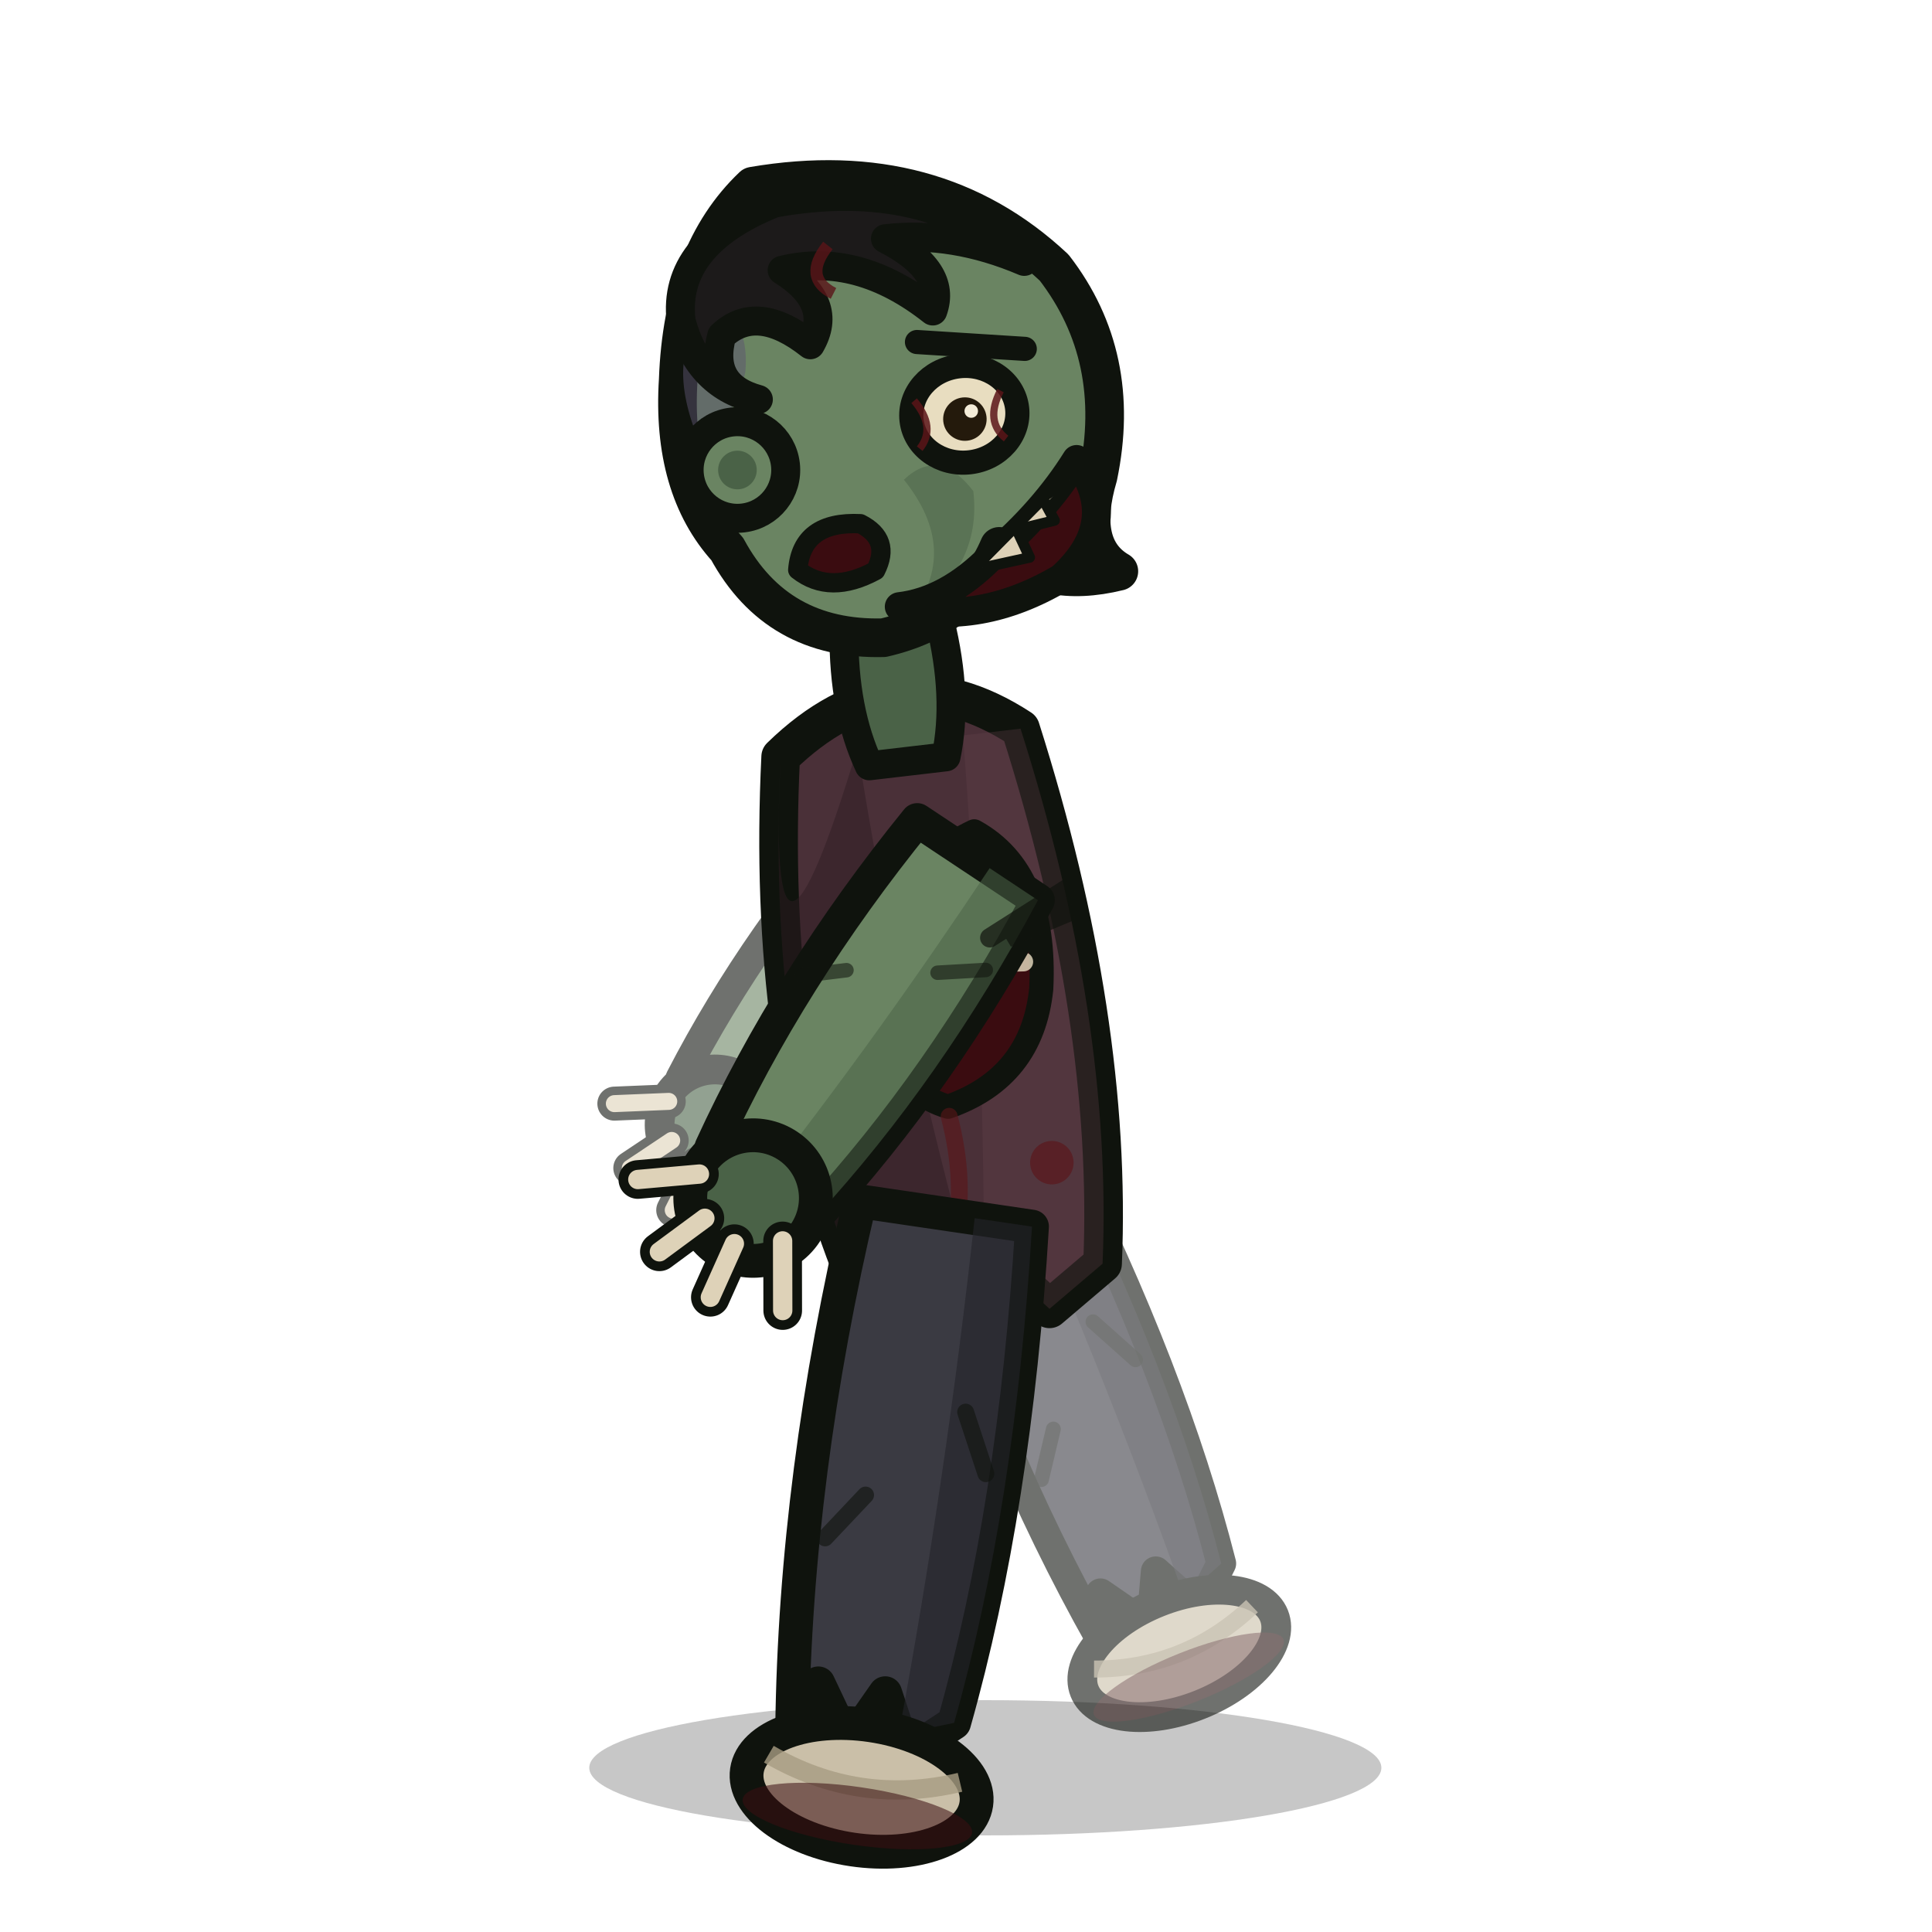
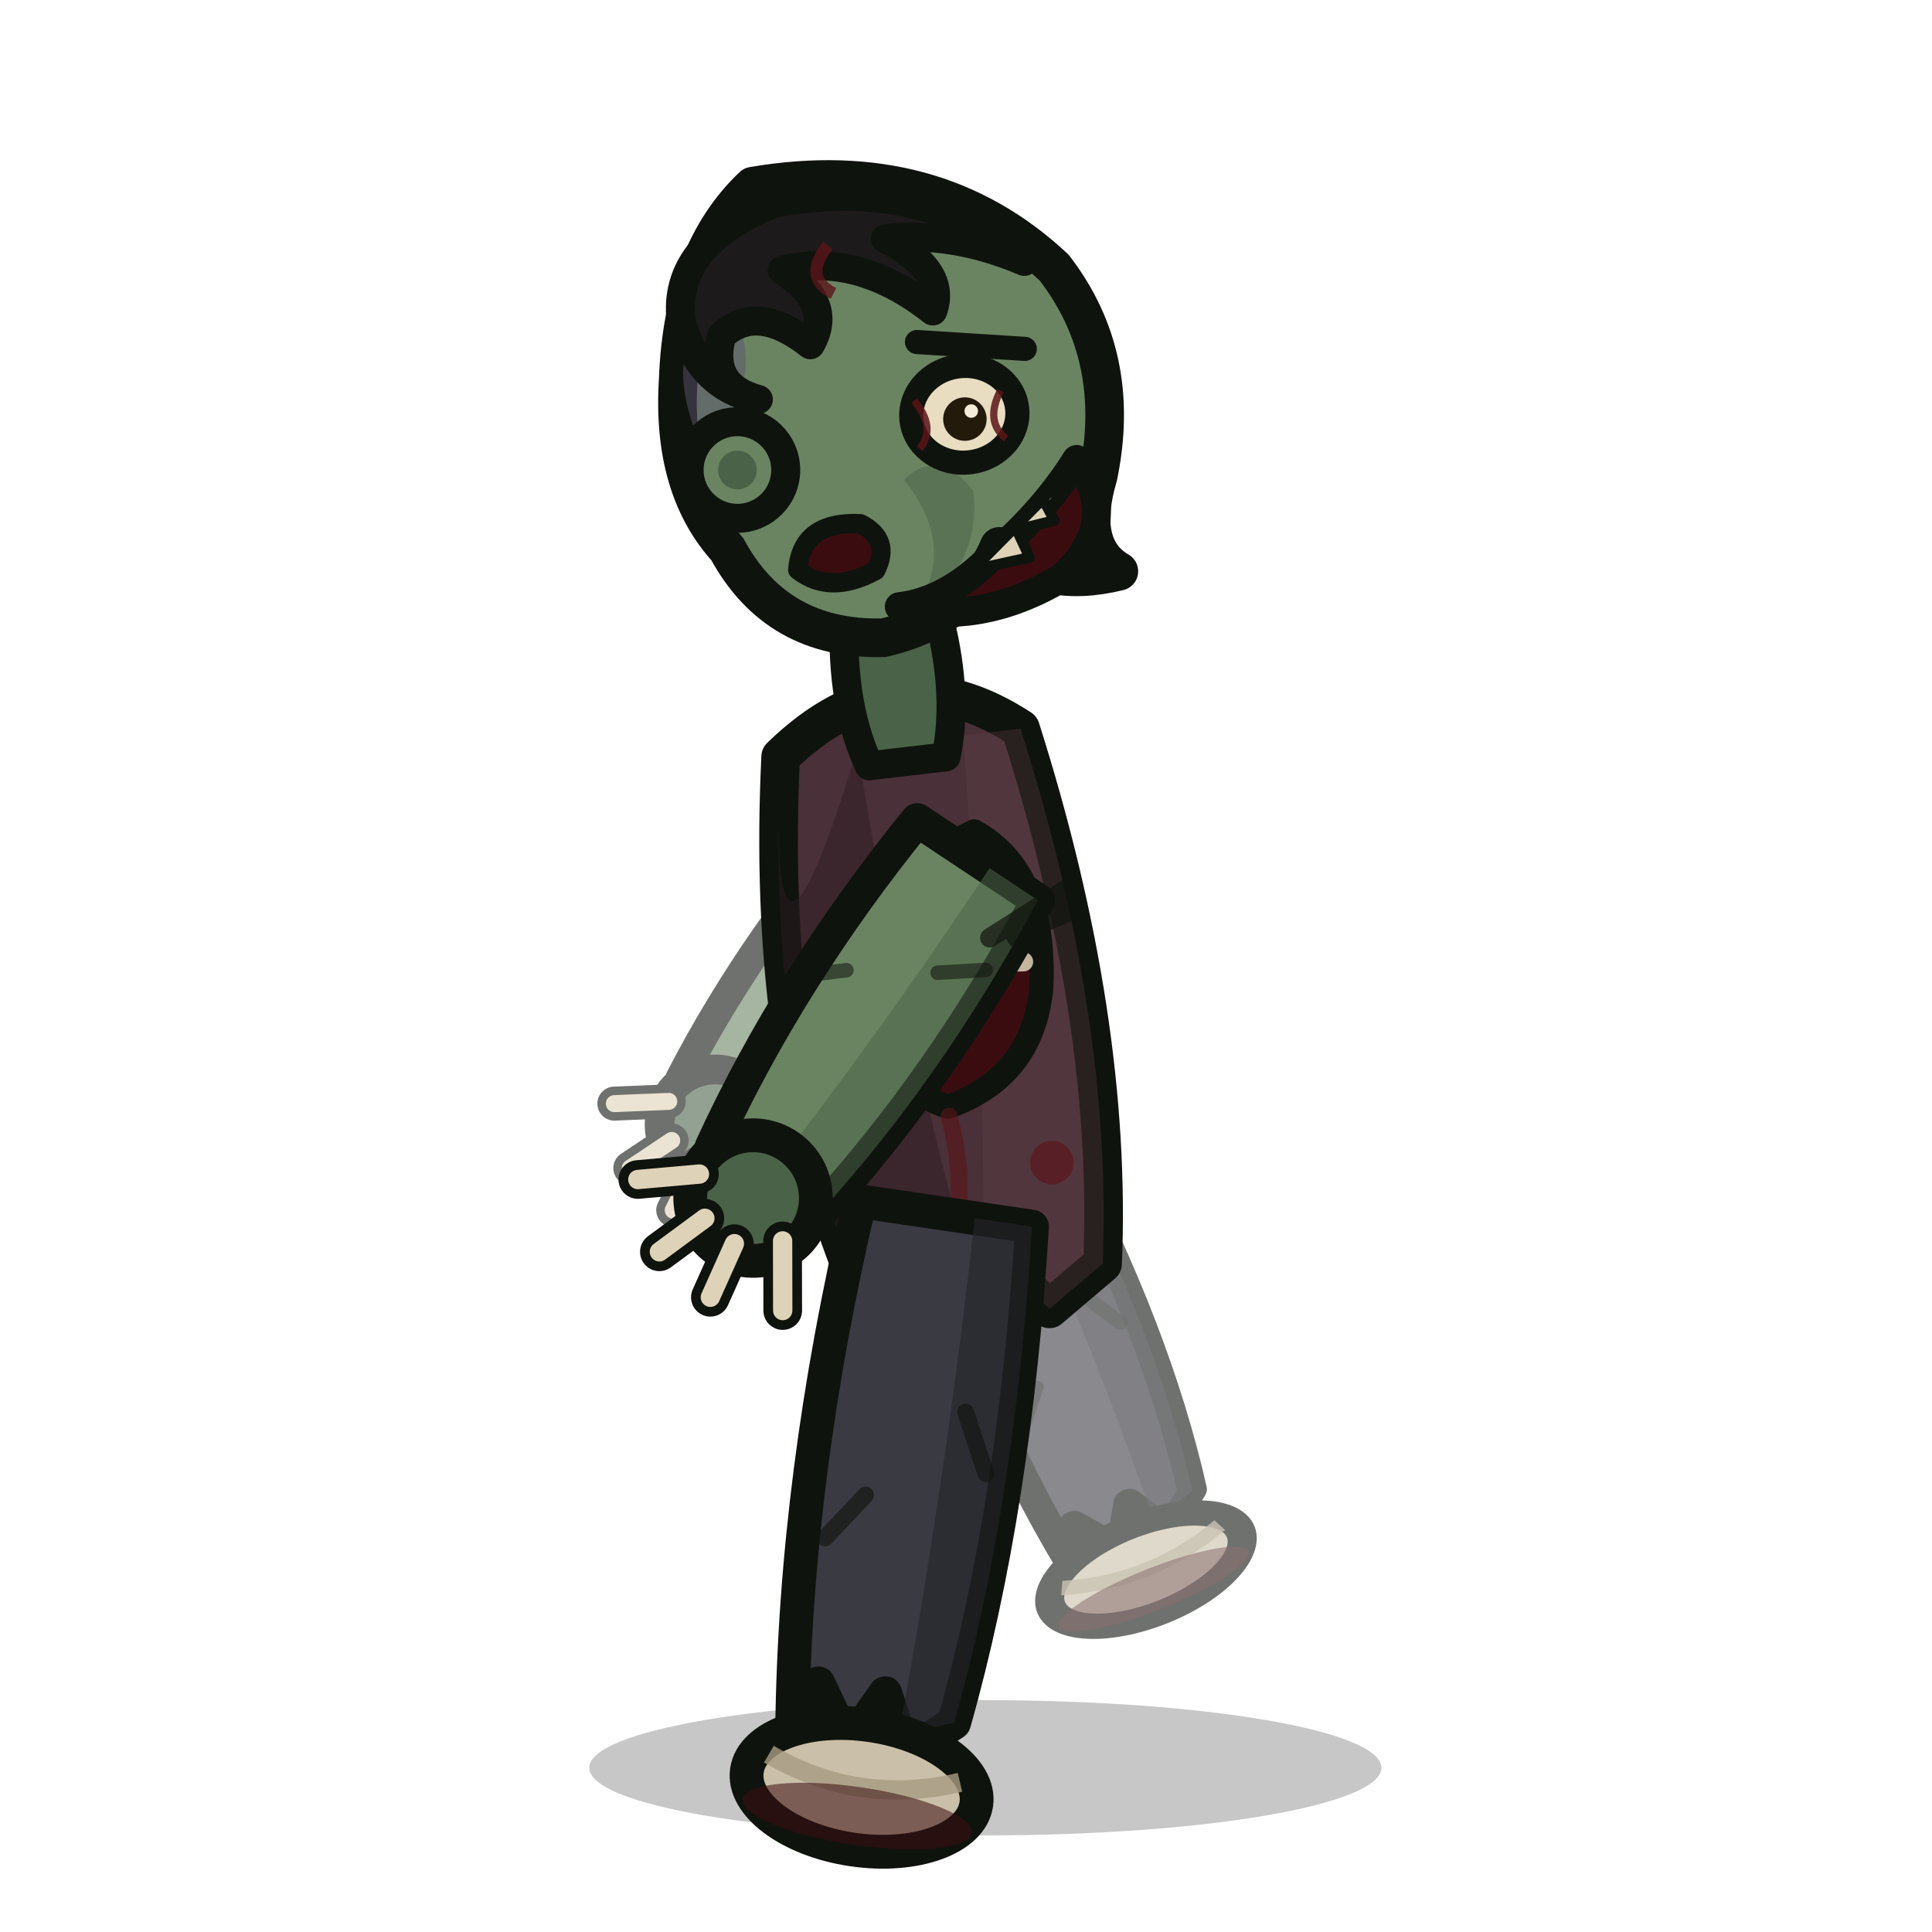
<svg xmlns="http://www.w3.org/2000/svg" id="art" viewBox="0 0 400 400">
  <g transform="translate(400,0) scale(-1,1)">
    <ellipse cx="196" cy="366" rx="82" ry="14" fill="#000000" opacity="0.22" />
    <g transform="translate(0,0.92) rotate(6.67 200 260)">
-       <g transform="translate(193,244) rotate(15.04299) scale(0.88)" opacity="0.6">
+       <g transform="translate(193,244) rotate(15.04299) scale(0.88,0.724416)" opacity="0.6">
        <path d="M -18,0 Q -23,58 -17,104 L -8,112 L -2,100 L 4,112 L 12,100 L 16,110 Q 23,58 18,0 Z" fill="#3a3a42" stroke="#0f130d" stroke-width="7" stroke-linejoin="round" />
        <path d="M -18,0 Q -23,58 -17,104 L -6,108 Q -8,54 -6,0 Z" fill="#232329" opacity="0.6" />
        <path d="M -10,40 L -16,52 M 8,60 L 15,70" stroke="#0f130d" stroke-width="3.5" stroke-linecap="round" opacity="0.6" />
        <ellipse cx="0" cy="120" rx="24" ry="13" fill="#cabfa8" stroke="#0f130d" stroke-width="7" />
        <path d="M -20,116 Q 0,124 20,116" fill="none" stroke="#a89c82" stroke-width="4" opacity="0.8" />
        <ellipse cx="0" cy="126" rx="24" ry="6" fill="#3a0c10" opacity="0.55" />
      </g>
      <g transform="translate(198,172) rotate(-42.96393) scale(0.88)" opacity="0.6">
        <path d="M -15,0 Q -19,42 -13,80 L 13,80 Q 19,42 15,0 Z" fill="#6a8462" stroke="#0f130d" stroke-width="7" stroke-linejoin="round" />
        <path d="M -15,0 Q -19,42 -13,80 L 0,80 Q -3,42 -3,0 Z" fill="#4a6247" opacity="0.55" />
        <path d="M -14,18 L -6,24 M 10,34 L 17,40" stroke="#0f130d" stroke-width="3" stroke-linecap="round" opacity="0.55" />
        <path d="M -15,4 L -22,-2 L -14,10 L -19,-6 L -11,12" fill="none" stroke="#0f130d" stroke-width="4" stroke-linecap="round" opacity="0.7" />
        <g transform="translate(0,84)">
          <circle cx="0" cy="0" r="13" fill="#4a6247" stroke="#0f130d" stroke-width="7" />
          <path d="M -10,4 L -18,16 M -2,10 L -4,22 M 6,9 L 10,20 M 12,2 L 22,10" fill="none" stroke="#0f130d" stroke-width="8" stroke-linecap="round" />
          <path d="M -10,4 L -18,16 M -2,10 L -4,22 M 6,9 L 10,20 M 12,2 L 22,10" fill="none" stroke="#ded2b8" stroke-width="4" stroke-linecap="round" />
        </g>
      </g>
      <path d="M 176,152 Q 164,214 172,264 L 184,272 L 196,258 L 210,270 L 224,258              Q 236,212 226,152 Q 200,132 176,152 Z" fill="#4a3038" stroke="#0f130d" stroke-width="8" stroke-linejoin="round" />
      <path d="M 176,152 Q 164,214 172,264 L 184,272 L 196,258 Q 190,204 188,152 Z" fill="#66424c" opacity="0.3" />
      <path d="M 210,152 Q 236,212 226,152 L 226,152 Q 236,212 224,258 L 210,270 L 200,258              Q 208,204 210,152 Z" fill="#2e1c22" opacity="0.5" />
      <path d="M 188,172 Q 174,182 178,206 Q 182,224 200,228 Q 214,222 210,200 Q 206,178 188,172 Z" fill="#3a0c10" stroke="#0f130d" stroke-width="5" stroke-linejoin="round" />
      <path d="M 182,188 L 202,184 M 181,200 L 203,198" fill="none" stroke="#ded2b8" stroke-width="4" stroke-linecap="round" opacity="0.85" />
      <circle cx="180" cy="242" r="4.5" fill="#5a1418" opacity="0.65" />
      <path d="M 200,230 Q 198,244 202,256" stroke="#5a1418" stroke-width="3.5" fill="none" opacity="0.6" stroke-linecap="round" />
      <path d="M 190,128 Q 188,144 192,156 L 208,156 Q 212,144 210,128 Z" fill="#4a6247" stroke="#0f130d" stroke-width="6" stroke-linejoin="round" />
      <g transform="translate(198,88)">
        <path d="M 20,-54 Q -18,-56 -40,-30 Q -52,-10 -44,14 Q -38,28 -46,34                Q -30,36 -22,26 Q -14,40 4,42 Q 26,40 34,20 Q 44,6 40,-16 Q 36,-42 20,-54 Z" fill="#6a8462" stroke="#0f130d" stroke-width="8" stroke-linejoin="round" />
        <path d="M -4,10 Q -14,26 -2,38 Q -18,30 -18,14 Q -12,4 -4,10 Z" fill="#4a6247" opacity="0.5" />
        <path d="M 30,-30 Q 42,-24 38,-6 Q 30,-4 26,-16 Q 24,-26 30,-30 Z" fill="#5c5470" opacity="0.5" />
        <circle cx="30" cy="4" r="10" fill="#6a8462" stroke="#0f130d" stroke-width="6" />
        <circle cx="30" cy="4" r="4" fill="#4a6247" />
        <path d="M 16,-50 Q -16,-52 -34,-32 Q -20,-40 -6,-40 Q -18,-32 -14,-24                Q 0,-38 16,-36 Q 6,-28 12,-20 Q 22,-30 30,-24 Q 34,-14 24,-10                Q 36,-14 38,-28 Q 38,-44 16,-50 Z" fill="#1c1a1a" stroke="#0f130d" stroke-width="6" stroke-linejoin="round" />
        <path d="M 6,-40 Q 12,-34 6,-30" fill="none" stroke="#5a1418" stroke-width="2.5" opacity="0.8" />
        <path d="M -32,-14 L -10,-18" stroke="#0f130d" stroke-width="5" stroke-linecap="round" />
        <ellipse cx="-18" cy="-2" rx="11" ry="10" fill="#e8ddc0" stroke="#0f130d" stroke-width="5" />
        <path d="M -26,-6 Q -22,0 -26,4 M -8,-6 Q -12,0 -8,4" fill="none" stroke="#5a1418" stroke-width="1.5" opacity="0.85" />
        <circle cx="-18" cy="-1" r="4.5" fill="#241a0c" />
        <circle cx="-19.5" cy="-2.5" r="1.4" fill="#f4ecd8" />
        <path d="M -40,10 Q -48,24 -34,34 Q -16,42 0,36 Q -10,36 -20,28 Q -32,20 -40,10 Z" fill="#3a0c10" stroke="#0f130d" stroke-width="6" stroke-linejoin="round" />
        <path d="M -38,14 L -32,17 L -34,22 L -26,23 L -28,29 L -18,30" fill="#ded2b8" stroke="#0f130d" stroke-width="2.2" stroke-linejoin="round" />
        <path d="M 6,18 Q 18,16 20,26 Q 14,32 4,28 Q 0,22 6,18 Z" fill="#3a0c10" stroke="#0f130d" stroke-width="4" stroke-linejoin="round" />
      </g>
-       <g transform="translate(203,250) rotate(-15.04299) scale(1.0)" opacity="1.0">
+       <g transform="translate(203,250) rotate(-15.04299) scale(1.0,1.0)" opacity="1.0">
        <path d="M -18,0 Q -23,58 -17,104 L -8,112 L -2,100 L 4,112 L 12,100 L 16,110 Q 23,58 18,0 Z" fill="#3a3a42" stroke="#0f130d" stroke-width="7" stroke-linejoin="round" />
        <path d="M -18,0 Q -23,58 -17,104 L -6,108 Q -8,54 -6,0 Z" fill="#232329" opacity="0.6" />
        <path d="M -10,40 L -16,52 M 8,60 L 15,70" stroke="#0f130d" stroke-width="3.5" stroke-linecap="round" opacity="0.6" />
        <ellipse cx="0" cy="120" rx="24" ry="13" fill="#cabfa8" stroke="#0f130d" stroke-width="7" />
        <path d="M -20,116 Q 0,124 20,116" fill="none" stroke="#a89c82" stroke-width="4" opacity="0.8" />
        <ellipse cx="0" cy="126" rx="24" ry="6" fill="#3a0c10" opacity="0.55" />
      </g>
      <g transform="translate(188,178) rotate(-40.2663) scale(1.0)" opacity="1.0">
        <path d="M -15,0 Q -19,42 -13,80 L 13,80 Q 19,42 15,0 Z" fill="#6a8462" stroke="#0f130d" stroke-width="7" stroke-linejoin="round" />
        <path d="M -15,0 Q -19,42 -13,80 L 0,80 Q -3,42 -3,0 Z" fill="#4a6247" opacity="0.55" />
        <path d="M -14,18 L -6,24 M 10,34 L 17,40" stroke="#0f130d" stroke-width="3" stroke-linecap="round" opacity="0.55" />
        <path d="M -15,4 L -22,-2 L -14,10 L -19,-6 L -11,12" fill="none" stroke="#0f130d" stroke-width="4" stroke-linecap="round" opacity="0.7" />
        <g transform="translate(0,84)">
          <circle cx="0" cy="0" r="13" fill="#4a6247" stroke="#0f130d" stroke-width="7" />
          <path d="M -10,4 L -18,16 M -2,10 L -4,22 M 6,9 L 10,20 M 12,2 L 22,10" fill="none" stroke="#0f130d" stroke-width="8" stroke-linecap="round" />
          <path d="M -10,4 L -18,16 M -2,10 L -4,22 M 6,9 L 10,20 M 12,2 L 22,10" fill="none" stroke="#ded2b8" stroke-width="4" stroke-linecap="round" />
        </g>
      </g>
    </g>
  </g>
</svg>
